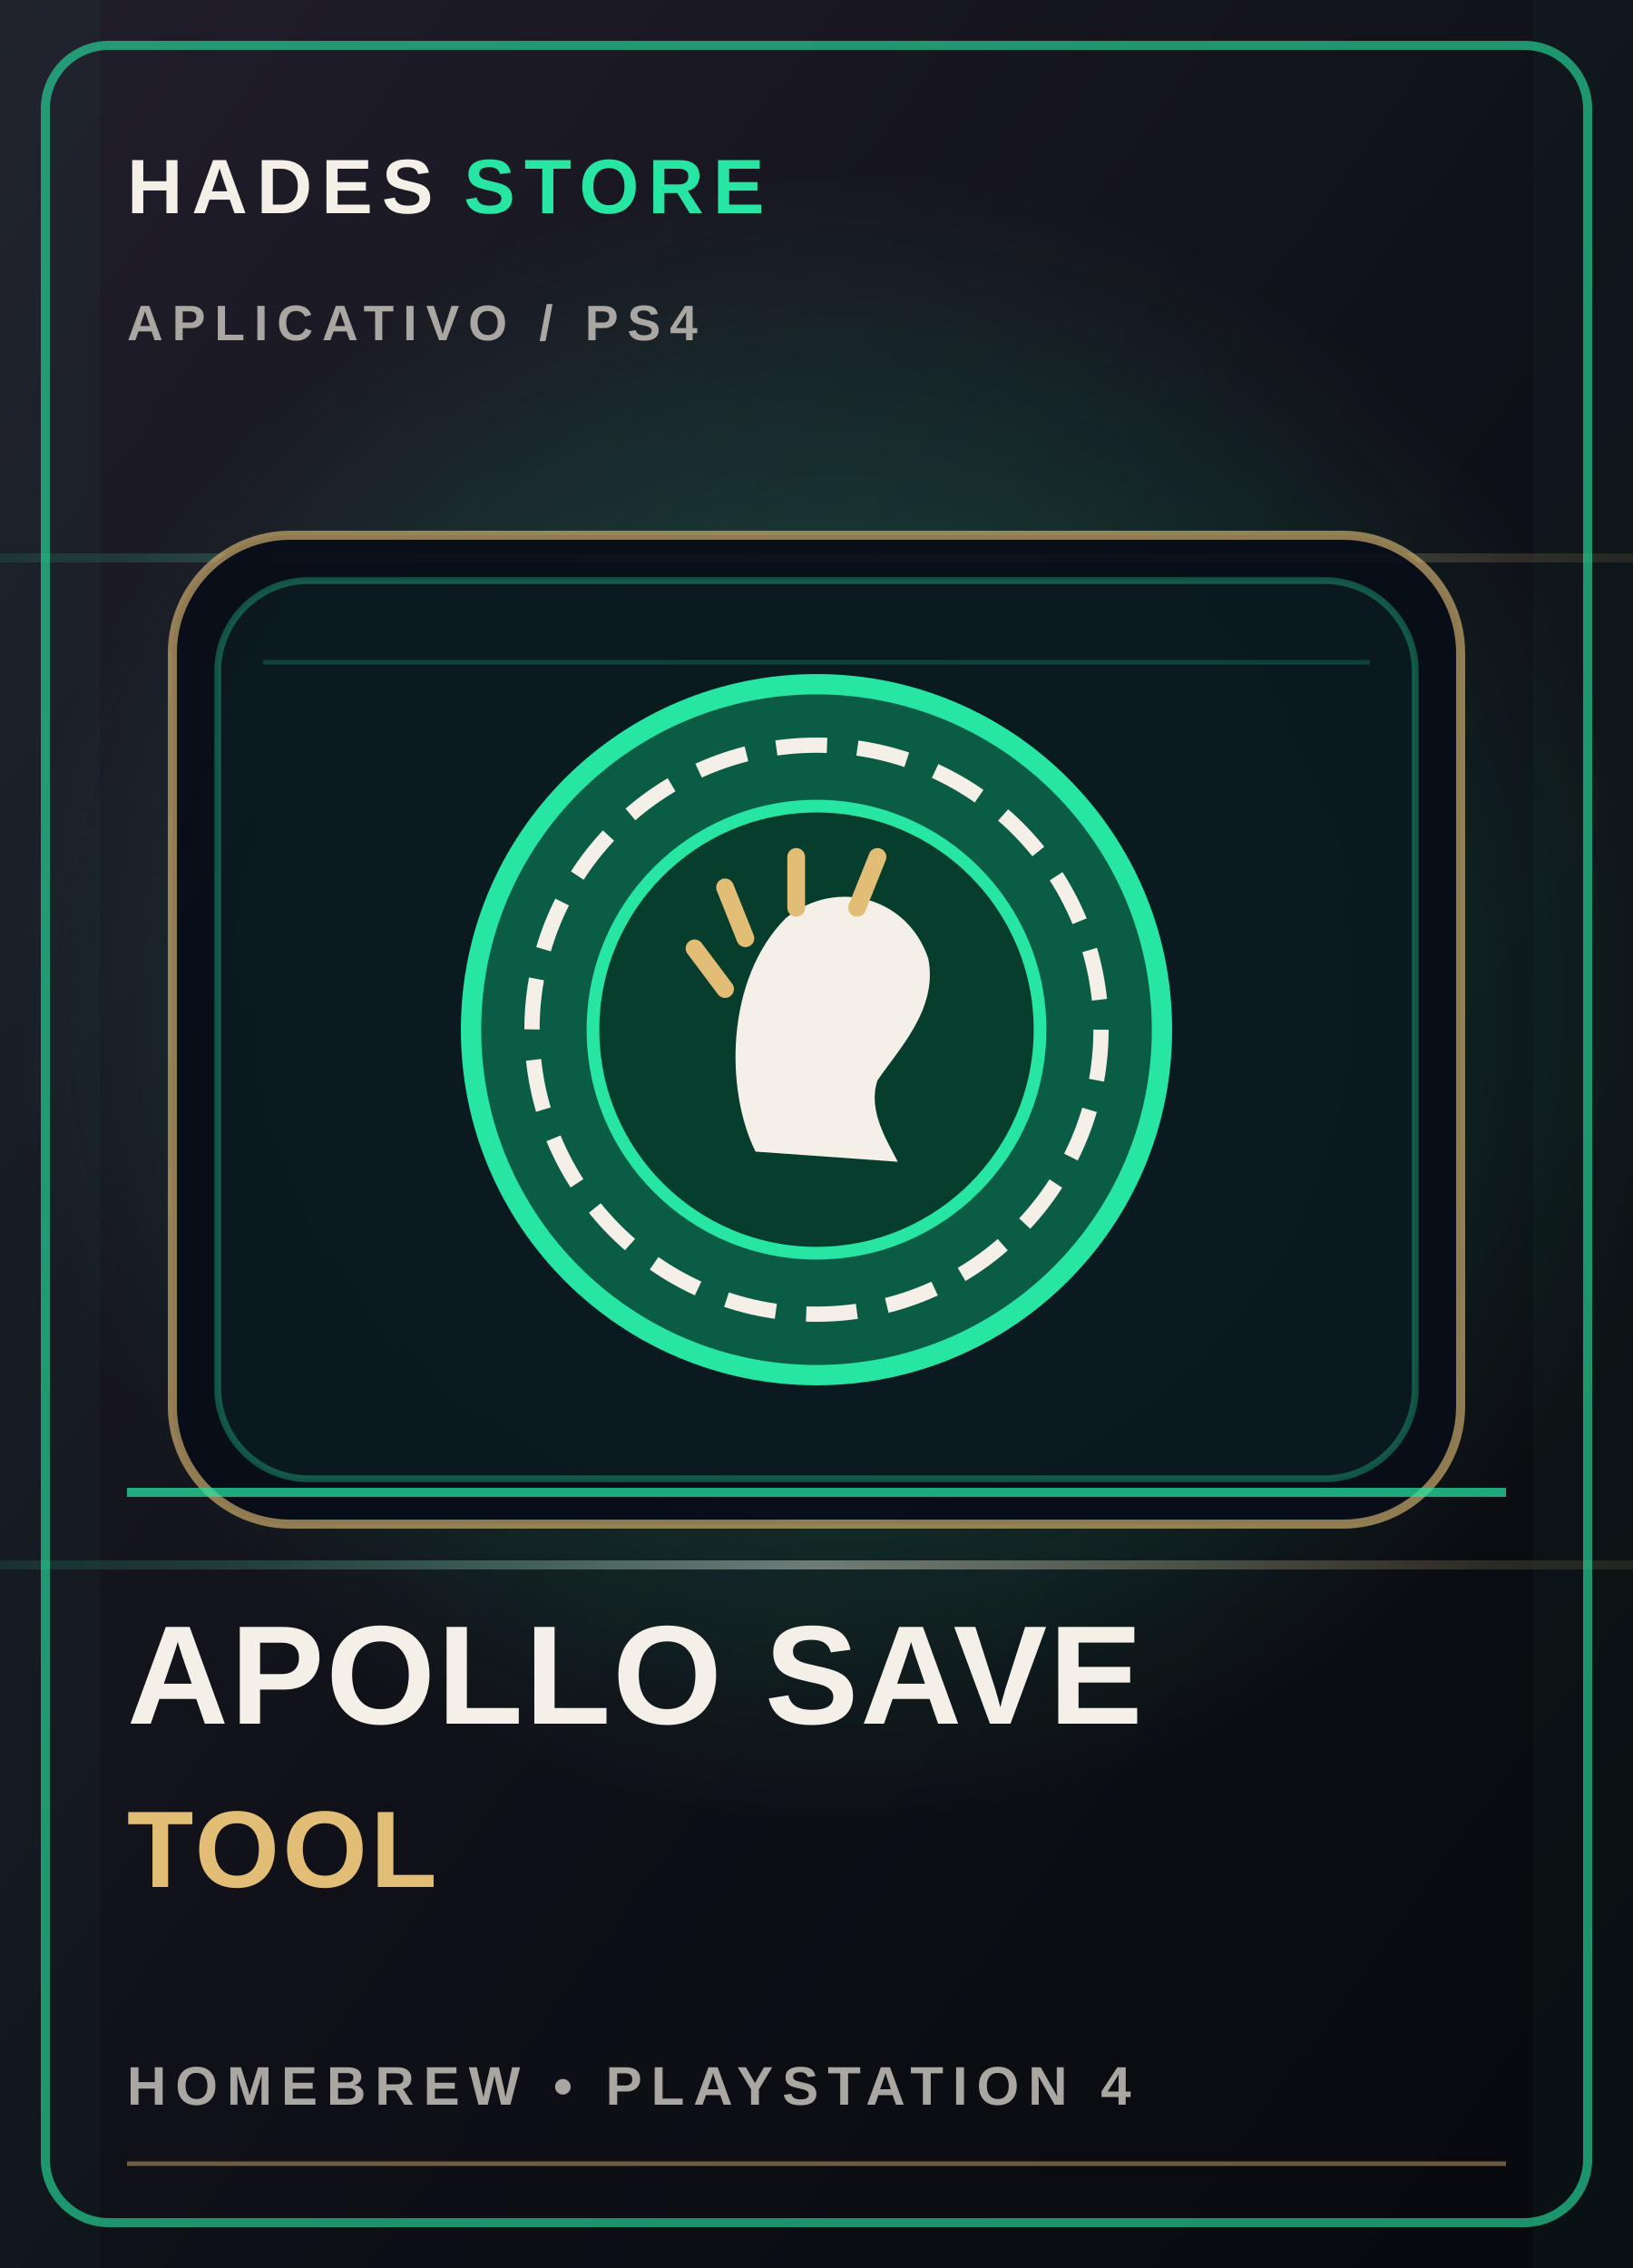
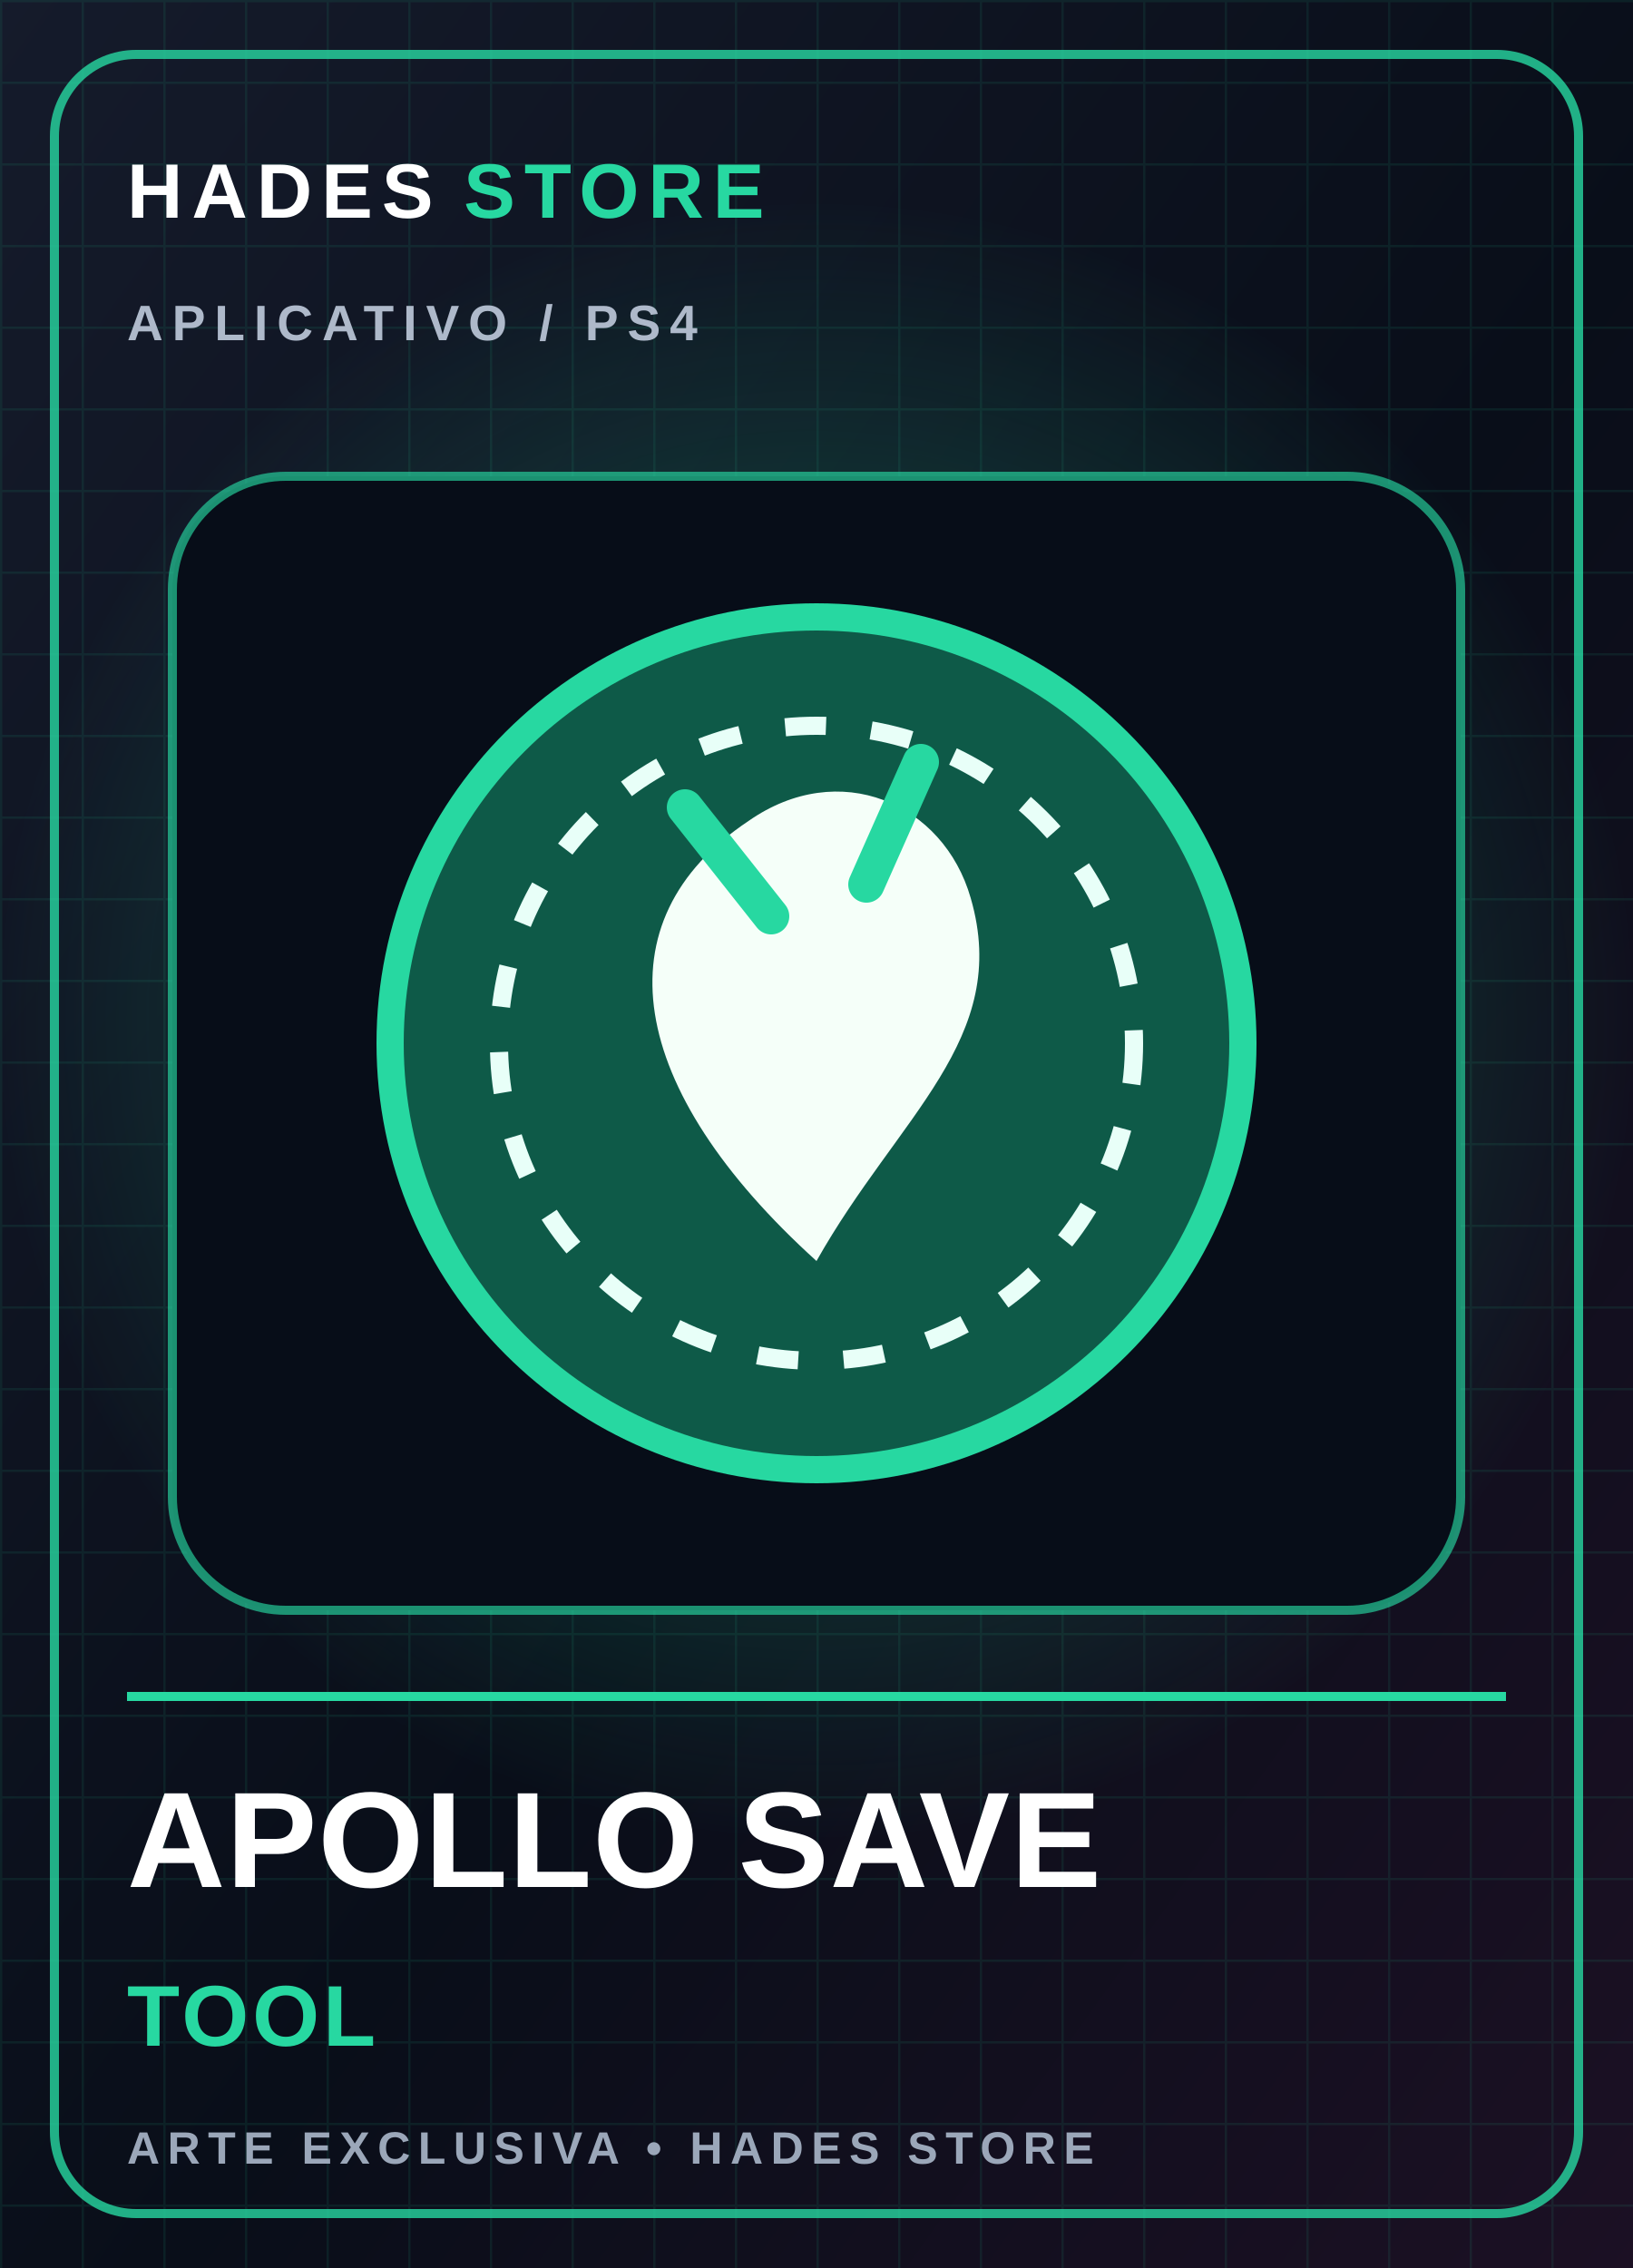
- <svg xmlns="http://www.w3.org/2000/svg" viewBox="0 0 360 500" role="img" aria-labelledby="title desc">
+ <svg xmlns="http://www.w3.org/2000/svg" viewBox="0 0 360 500" role="img" aria-label="APOLLO SAVE TOOL">
  <defs>
-     <linearGradient id="bg-cover-2" x1="0" y1="0" x2="1" y2="1">
-       <stop stop-color="#211e2b" />
-       <stop offset=".52" stop-color="#101118" />
-       <stop offset="1" stop-color="#08090e" />
+     <linearGradient id="bg" x2="1" y2="1">
+       <stop stop-color="#151b2b" />
+       <stop offset=".55" stop-color="#090e19" />
+       <stop offset="1" stop-color="#1c1024" />
    </linearGradient>
-     <radialGradient id="glow-cover-2">
-       <stop stop-color="#27e5a2" stop-opacity=".34" />
-       <stop offset="1" stop-color="#27e5a2" stop-opacity="0" />
+     <radialGradient id="halo">
+       <stop stop-color="#27d8a1" stop-opacity=".38" />
+       <stop offset="1" stop-color="#27d8a1" stop-opacity="0" />
    </radialGradient>
-     <linearGradient id="foil-cover-2" x1="0" y1="0" x2="1" y2="0">
-       <stop stop-color="#27e5a2" stop-opacity=".1" />
-       <stop offset=".5" stop-color="#f4f0e8" stop-opacity=".42" />
-       <stop offset="1" stop-color="#e2bd76" stop-opacity=".1" />
-     </linearGradient>
+     <pattern id="grid" width="18" height="18" patternUnits="userSpaceOnUse">
+       <path d="M18 0H0V18" fill="none" stroke="#27d8a1" stroke-opacity=".09" />
+     </pattern>
  </defs>
-   <rect width="360" height="500" fill="url(#bg-cover-2)" />
-   <circle cx="185" cy="220" r="183" fill="url(#glow-cover-2)" />
-   <path d="M0 123h360M0 345h360" stroke="url(#foil-cover-2)" stroke-width="2" />
-   <path d="M0 0h22v500H0zm338 0h22v500h-22z" fill="#27e5a2" opacity=".035" />
-   <rect x="10" y="10" width="340" height="480" rx="14" fill="none" stroke="#27e5a2" stroke-opacity=".62" stroke-width="2" />
-   <text x="28" y="47" fill="#f4f0e8" font-family="Arial,sans-serif" font-size="17" font-weight="800" letter-spacing="2">HADES <tspan fill="#27e5a2">STORE</tspan>
+   <rect width="360" height="500" fill="url(#bg)" />
+   <rect width="360" height="500" fill="url(#grid)" />
+   <circle cx="180" cy="225" r="180" fill="url(#halo)" />
+   <rect x="12" y="12" width="336" height="476" rx="18" fill="none" stroke="#27d8a1" stroke-width="2" opacity=".8" />
+   <text x="28" y="48" fill="#fff" font-family="Arial,sans-serif" font-size="17" font-weight="900" letter-spacing="2">HADES <tspan fill="#27d8a1">STORE</tspan>
  </text>
-   <text x="28" y="75" fill="#aaa6a1" font-family="Arial,sans-serif" font-size="11" font-weight="700" letter-spacing="2">APLICATIVO  /  PS4</text>
-   <rect x="38" y="118" width="284" height="218" rx="26" fill="#080d18" fill-opacity=".94" stroke="#e2bd76" stroke-opacity=".62" stroke-width="2" />
-   <rect x="48" y="128" width="264" height="198" rx="20" fill="#27e5a2" fill-opacity=".055" stroke="#27e5a2" stroke-opacity=".32" stroke-width="1.5" />
-   <path d="M58 146h244" stroke="#27e5a2" stroke-opacity=".2" stroke-width="1" />
-   <g color="#27e5a2" transform="translate(180 227) scale(1.12) translate(-180 -227)">
-     <g transform="translate(180, 227)">
-       <circle cx="0" cy="0" r="68" fill="#0a5c44" stroke="#27e5a2" stroke-width="4" />
-       <circle cx="0" cy="0" r="56" fill="none" stroke="#f4f0e8" stroke-width="3" stroke-dasharray="10 6" />
-       <circle cx="0" cy="0" r="44" fill="#063d2d" stroke="#27e5a2" stroke-width="2.5" />
-       <path d="M-12,24 C-18,12 -18,-10 -6,-22 C4,-30 18,-26 22,-14 C24,-4 16,4 12,10 C10,16 14,22 16,26 Z" fill="#f4f0e8" />
-       <path d="M-18,-8 L-24,-16 M-14,-18 L-18,-28 M-4,-24 L-4,-34 M8,-24 L12,-34" stroke="#e2bd76" stroke-width="3.5" stroke-linecap="round" />
-     </g>
-   </g>
-   <path d="M28 329h304" stroke="#27e5a2" stroke-opacity=".72" stroke-width="2" />
-   <text x="28" y="380" fill="#f4f0e8" font-family="Arial,sans-serif" font-size="31" font-weight="900" letter-spacing=".4">APOLLO SAVE</text>
-   <text x="28" y="416" fill="#e2bd76" font-family="Arial,sans-serif" font-size="24" font-weight="800" letter-spacing=".7">TOOL</text>
-   <text x="28" y="464" fill="#aaa6a1" font-family="Arial,sans-serif" font-size="12" font-weight="700" letter-spacing="2">HOMEBREW  •  PLAYSTATION 4</text>
-   <path d="M28 477h304" stroke="#e2bd76" stroke-opacity=".45" />
+   <text x="28" y="75" fill="#aeb9ca" font-family="Arial,sans-serif" font-size="11" font-weight="700" letter-spacing="2">APLICATIVO / PS4</text>
+   <rect x="38" y="105" width="284" height="250" rx="25" fill="#070d18" stroke="#27d8a1" stroke-opacity=".65" stroke-width="2" />
+   <circle cx="180" cy="230" r="94" fill="#0e5a48" stroke="#27d8a1" stroke-width="6" />
+   <circle cx="180" cy="230" r="70" fill="none" stroke="#e8fff8" stroke-width="4" stroke-dasharray="9 10" />
+   <path d="M180 278c-42-38-48-75-15-97 20-14 43-4 49 17 9 31-16 48-34 80Z" fill="#f5fff9" />
+   <path d="M170 202l-19-24m40 17 12-27" stroke="#27d8a1" stroke-width="8" stroke-linecap="round" />
+   <path d="M28 374h304" stroke="#27d8a1" stroke-width="2" />
+   <text x="28" y="416" fill="#fff" font-family="Arial,sans-serif" font-size="30" font-weight="900" letter-spacing=".2">APOLLO SAVE</text>
+   <text x="28" y="451" fill="#27d8a1" font-family="Arial,sans-serif" font-size="19" font-weight="800" letter-spacing=".8">TOOL</text>
+   <text x="28" y="477" fill="#9ba7b9" font-family="Arial,sans-serif" font-size="10" font-weight="700" letter-spacing="1.7">ARTE EXCLUSIVA • HADES STORE</text>
</svg>
